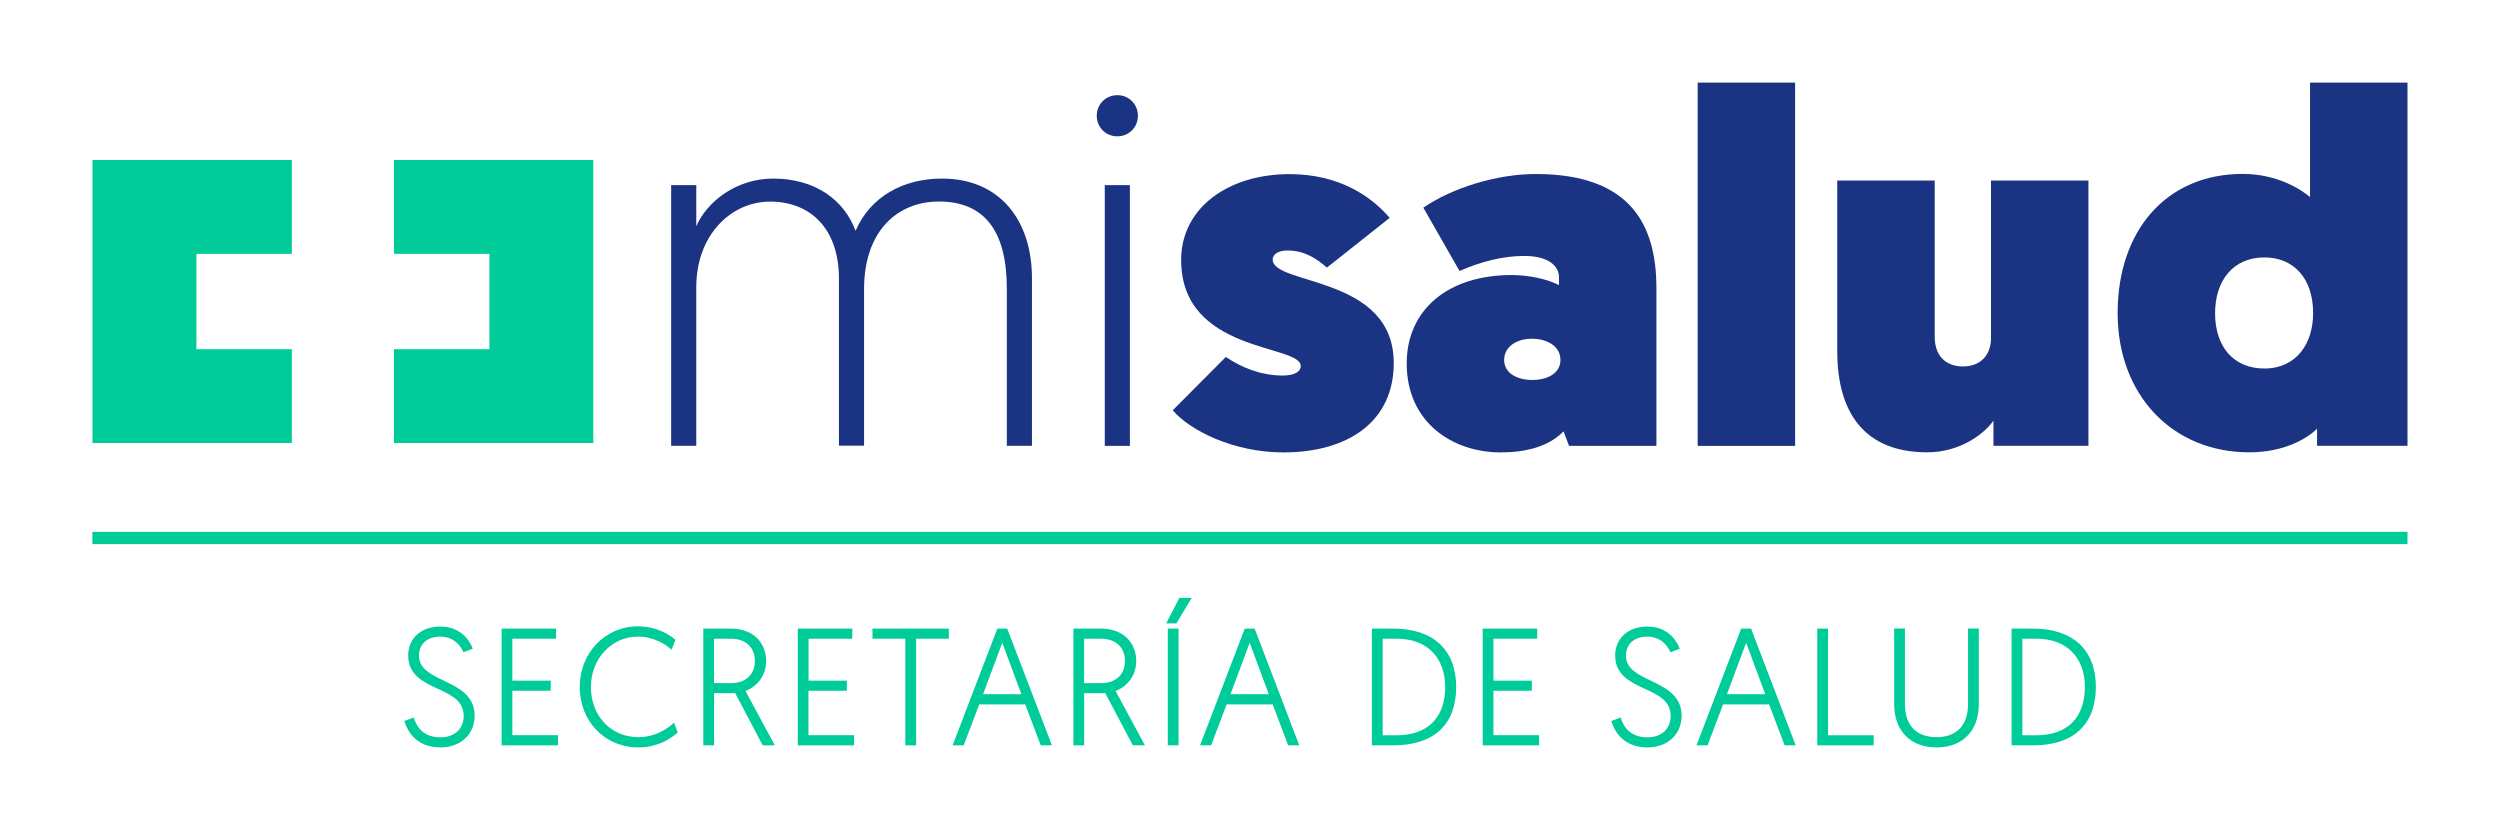
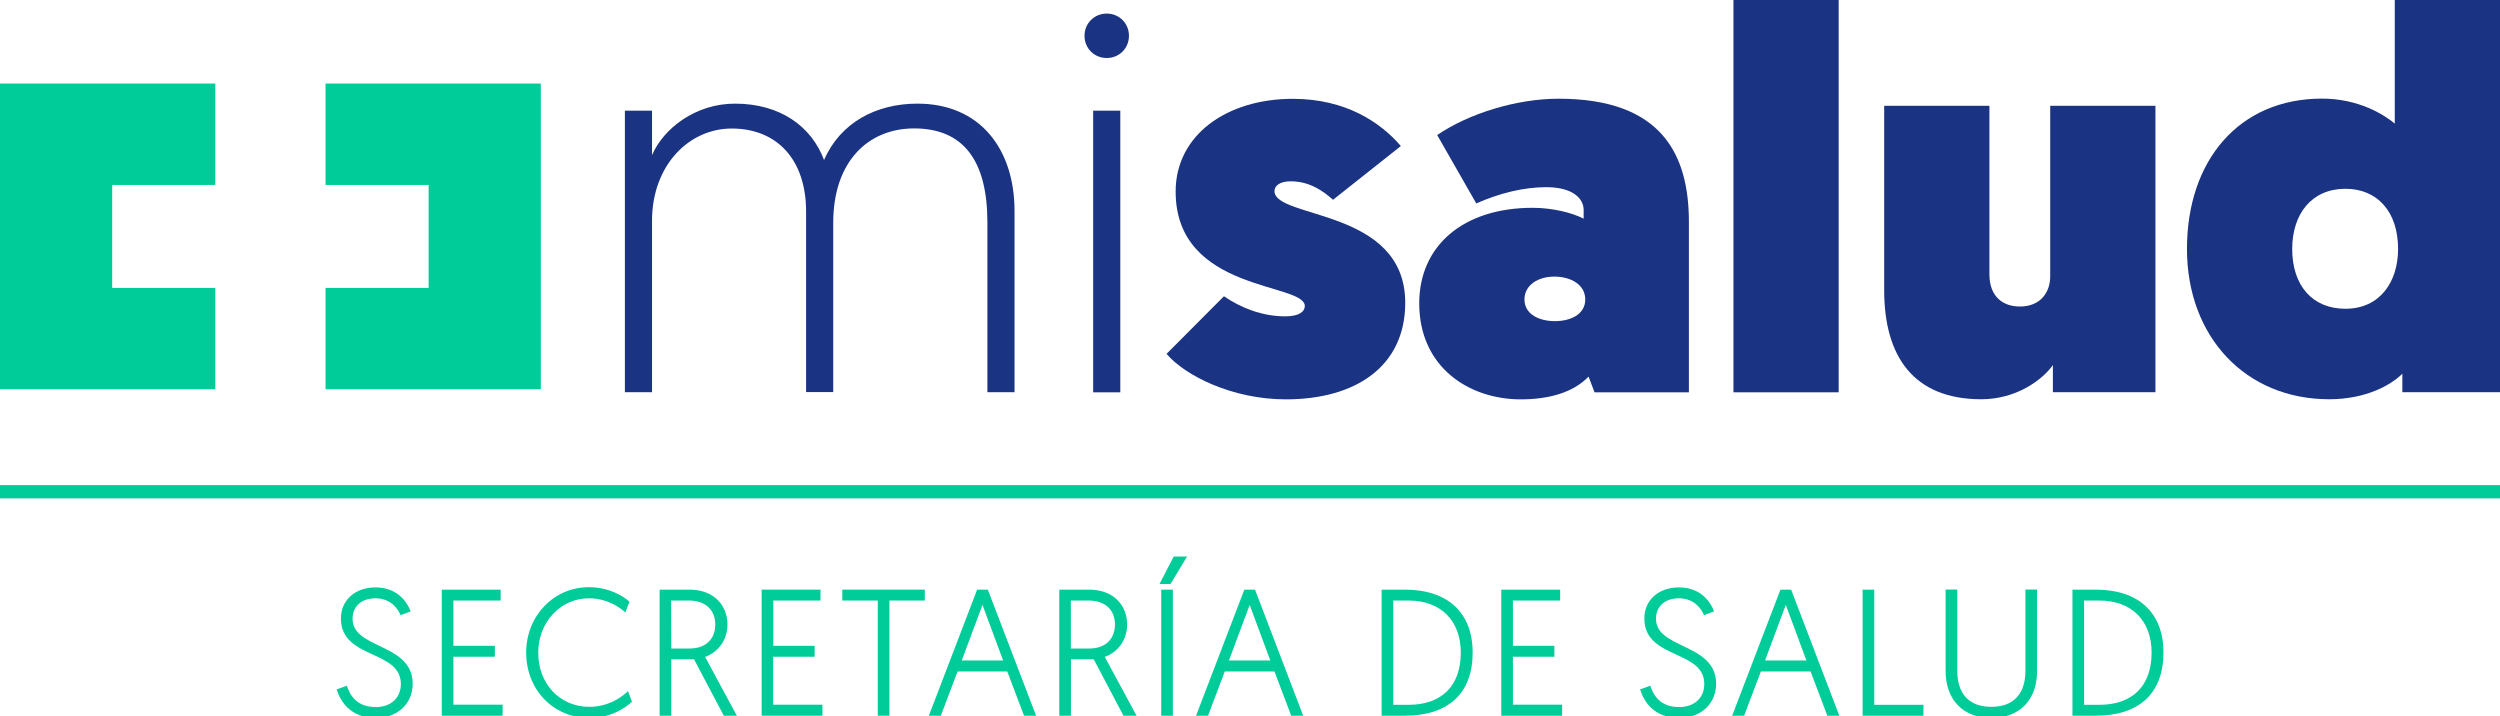
- <svg xmlns="http://www.w3.org/2000/svg" version="1.1" id="Capa_1" x="0px" y="0px" viewBox="0 0 2527 839" style="enable-background:new 0 0 2527 839;" xml:space="preserve">
+ <svg xmlns="http://www.w3.org/2000/svg" version="1.1" id="Capa_1" x="0px" y="0px" viewBox="0 0 2340 669.9" style="enable-background:new 0 0 2340 669.9;" xml:space="preserve">
  <style type="text/css">
	.st0{fill:#00CC99;}
	.st1{fill:#1A3382;}
</style>
  <g>
    <g>
      <g>
        <g>
          <g>
-             <polygon class="st0" points="93.5,161.7 93.5,447.8 295,447.8 295,353 198.5,353 198.5,256.6 295,256.6 295,161.7      " />
+             <polygon class="st0" points="0,78.2 0,364.3 201.5,364.3 201.5,269.5 105,269.5 105,173.1 201.5,173.1 201.5,78.2      " />
          </g>
        </g>
        <g>
          <g>
-             <polygon class="st0" points="398.2,161.7 398.2,256.6 494.7,256.6 494.7,353 398.2,353 398.2,447.8 599.7,447.8 599.7,161.7             " />
+             <polygon class="st0" points="304.7,78.2 304.7,173.1 401.2,173.1 401.2,269.5 304.7,269.5 304.7,364.3 506.2,364.3 506.2,78.2             " />
          </g>
        </g>
      </g>
      <g>
        <g>
          <g>
-             <path class="st1" d="M1043.1,450.6h-25.4v-159c0-58.4-22.9-87.9-68.6-87.9c-42.6,0-75.7,30.5-75.7,88.4v158.4h-25.4V281.5       c0-48.8-27.4-77.7-69.6-77.7c-40.1,0-74.6,34.5-74.6,86.3v160.5h-25.4V187.1h25.4v41.6c10.7-24.9,40.6-48.2,77.7-48.2       c42.2,0,71.6,21.3,83.3,52.8c15.2-35,48.7-52.8,87.4-52.8c58.4,0,90.9,42.2,90.9,100.6V450.6z" />
+             <path class="st1" d="M949.6,367.1h-25.4v-159c0-58.4-22.9-87.9-68.6-87.9c-42.6,0-75.7,30.5-75.7,88.4V367h-25.4V198       c0-48.8-27.4-77.7-69.6-77.7c-40.1,0-74.6,34.5-74.6,86.3v160.5h-25.4V103.6h25.4v41.6C621,120.3,650.9,97,688,97       c42.2,0,71.6,21.3,83.3,52.8c15.2-35,48.7-52.8,87.4-52.8c58.4,0,90.9,42.2,90.9,100.6V367.1z" />
          </g>
        </g>
        <g>
          <g>
-             <path class="st1" d="M1116.7,187.1h25.4v263.6h-25.4V187.1z M1129.4,96.2c11.7,0,20.8,9.1,20.8,20.8c0,11.7-9.1,20.8-20.8,20.8       c-11.7,0-20.8-9.1-20.8-20.8C1108.6,105.3,1117.8,96.2,1129.4,96.2" />
+             <path class="st1" d="M1023.2,103.6h25.4v263.6h-25.4V103.6z M1035.9,12.7c11.7,0,20.8,9.1,20.8,20.8s-9.1,20.8-20.8,20.8       c-11.7,0-20.8-9.1-20.8-20.8S1024.3,12.7,1035.9,12.7" />
          </g>
        </g>
        <g>
          <g>
-             <path class="st1" d="M1239.1,360.8c15.7,10.7,35.6,18.8,57.4,18.8c13.2,0,18.3-4.6,18.3-9.6c0-22.3-120.9-12.7-120.9-107.2       c0-52.8,47.7-86.8,109.7-86.8c49.8,0,82.3,22.3,101.1,44.2l-63.5,50.3c-9.6-8.6-22.3-17.3-39.6-17.3c-10.7,0-15.2,4.6-15.2,9.1       c0,26.4,122.4,15.8,122.4,104.6c0,59.4-46.2,90.4-111.7,90.4c-50.3,0-94.5-22.3-111.7-42.6L1239.1,360.8z" />
+             <path class="st1" d="M1145.6,277.3c15.7,10.7,35.6,18.8,57.4,18.8c13.2,0,18.3-4.6,18.3-9.6c0-22.3-120.9-12.7-120.9-107.2       c0-52.8,47.7-86.8,109.7-86.8c49.8,0,82.3,22.3,101.1,44.2l-63.5,50.3c-9.6-8.6-22.3-17.3-39.6-17.3c-10.7,0-15.2,4.6-15.2,9.1       c0,26.4,122.4,15.8,122.4,104.6c0,59.4-46.2,90.4-111.7,90.4c-50.3,0-94.5-22.3-111.7-42.6L1145.6,277.3z" />
          </g>
        </g>
        <g>
          <g>
-             <path class="st1" d="M1548.9,384.1c14.2,0,28.4-6.1,28.4-20.3c0-13.7-13.2-21.4-29-21.4c-14.7,0-27.9,7.6-27.9,21.4       C1520.4,378,1534.7,384.1,1548.9,384.1 M1528.1,278c18.3,0,37.1,4.6,47.7,10.2V280c0-10.7-10.2-21.3-35-21.3       c-21.3,0-43.7,5.6-65.5,15.2l-36.6-64c29-19.8,73.6-34,113.7-34c97,0,121.9,52.8,121.9,115.3v159.5H1586l-5.6-14.7       c-14.7,15.2-37.6,21.3-63.5,21.3c-48.2,0-95-29.9-95-89.9C1421.9,313.5,1463.1,278,1528.1,278" />
+             <path class="st1" d="M1455.4,300.6c14.2,0,28.4-6.1,28.4-20.3c0-13.7-13.2-21.4-29-21.4c-14.7,0-27.9,7.6-27.9,21.4       C1426.9,294.5,1441.2,300.6,1455.4,300.6 M1434.6,194.5c18.3,0,37.1,4.6,47.7,10.2v-8.2c0-10.7-10.2-21.3-35-21.3       c-21.3,0-43.7,5.6-65.5,15.2l-36.6-64c29-19.8,73.6-34,113.7-34c97,0,121.9,52.8,121.9,115.3v159.5h-88.3l-5.6-14.7       c-14.7,15.2-37.6,21.3-63.5,21.3c-48.2,0-95-29.9-95-89.9C1328.4,230,1369.6,194.5,1434.6,194.5" />
          </g>
        </g>
        <g>
          <g>
-             <rect x="1716" y="83.5" class="st1" width="98.5" height="367.2" />
+             <rect x="1622.5" class="st1" width="98.5" height="367.2" />
          </g>
        </g>
        <g>
          <g>
-             <path class="st1" d="M1857.1,355.2V182.5h98.5v157.9c0,20.3,12.2,30,28.5,30c19.3,0,28.4-13.2,28.4-28.4V182.5h98.5v268.1h-96       v-25.4c-9.7,13.7-34,32-67,32C1884.6,457.2,1857.1,417.1,1857.1,355.2" />
+             <path class="st1" d="M1763.6,271.7V99h98.5v157.9c0,20.3,12.2,30,28.5,30c19.3,0,28.4-13.2,28.4-28.4V99h98.5v268.1h-96v-25.4       c-9.7,13.7-34,32-67,32C1791.1,373.7,1763.6,333.6,1763.6,271.7" />
          </g>
        </g>
        <g>
          <g>
-             <path class="st1" d="M2288.8,260.2c-31.5,0-49.8,23.4-49.8,56.4c0,34,18.8,55.9,49.8,55.9c32.5,0,49.3-25.4,49.3-55.9       C2338.1,281,2318.2,260.2,2288.8,260.2 M2433.5,450.6h-91.4v-17.3c-10.2,10.2-33.5,23.9-68.5,23.9       c-78.2,0-133.1-58.4-133.1-140.7c0-82.8,48.7-140.7,126.4-140.7c34.5,0,58.4,15.2,68.1,23.4V83.5h98.5V450.6z" />
+             <path class="st1" d="M2195.3,176.7c-31.5,0-49.8,23.4-49.8,56.4c0,34,18.8,55.9,49.8,55.9c32.5,0,49.3-25.4,49.3-55.9       C2244.6,197.5,2224.7,176.7,2195.3,176.7 M2340,367.1h-91.4v-17.3c-10.2,10.2-33.5,23.9-68.5,23.9       c-78.2,0-133.1-58.4-133.1-140.7c0-82.8,48.7-140.7,126.4-140.7c34.5,0,58.4,15.2,68.1,23.4V0h98.5V367.1z" />
          </g>
        </g>
      </g>
    </g>
    <g>
      <g>
-         <path class="st0" d="M417.4,726.9c3.3,9.6,10.4,19.6,28.1,19.6c13.9,0,24.4-8.6,24.4-22.8c0-33.5-56.1-24.1-56.1-61.4     c0-15.2,11.6-27.9,31.2-27.9c19.3,0,28.4,13,31.2,20.5l-7.1,2.6c-2.8-6.1-9.9-15.5-24.1-15.5c-15,0-22.8,9.2-22.8,20.5     c0,29.9,56.3,23.3,56.3,60.7c0,17.2-12.7,31-33.2,31c-21.3,0-31.2-12.9-35.2-24.8L417.4,726.9z" />
-         <path class="st0" d="M445.3,755.5c-24.2,0-33.1-16-36.3-25.6l-0.4-1.1l9.6-3.5l0.4,1.2c4.4,12.7,13.2,18.8,26.9,18.8     c13.9,0,23.2-8.7,23.2-21.5c0-15.5-12.7-21.4-26.2-27.6c-14.7-6.8-29.9-13.8-29.9-33.8c0-17.2,13.3-29.1,32.4-29.1     c23.2,0,31,17.7,32.4,21.3l0.4,1.2l-9.3,3.5l-0.5-1c-2-4.4-8.4-14.8-23-14.8c-13.1,0-21.5,7.5-21.5,19.2     c0,13.3,12.2,19.1,25.1,25.3c14.6,7,31.2,14.9,31.2,35.5C479.7,742.3,465.5,755.5,445.3,755.5z M411.7,730.3     c3.3,9,11.9,22.8,33.6,22.8c18.8,0,31.9-12.3,31.9-29.8c0-19-15.2-26.2-29.8-33.2c-13.6-6.5-26.5-12.6-26.5-27.5     c0-15,12.1-21.7,24-21.7c15,0,22,9.9,24.7,15.2l4.8-1.8c-2.2-4.9-9.9-18.5-29.6-18.5c-17.6,0-30,11-30,26.7     c0,18.4,14.5,25.1,28.5,31.5c13.6,6.3,27.7,12.8,27.7,29.9c0,14.4-10.3,24-25.7,24c-14.3,0-24-6.5-28.8-19.3L411.7,730.3z" />
+         <path class="st0" d="M323.9,643.4c3.3,9.6,10.4,19.6,28.1,19.6c13.9,0,24.4-8.6,24.4-22.8c0-33.5-56.1-24.1-56.1-61.4     c0-15.2,11.6-27.9,31.2-27.9c19.3,0,28.4,13,31.2,20.5l-7.1,2.6c-2.8-6.1-9.9-15.5-24.1-15.5c-15,0-22.8,9.2-22.8,20.5     c0,29.9,56.3,23.3,56.3,60.7c0,17.2-12.7,31-33.2,31c-21.3,0-31.2-12.9-35.2-24.8L323.9,643.4z" />
+         <path class="st0" d="M351.8,672c-24.2,0-33.1-16-36.3-25.6l-0.4-1.1l9.6-3.5l0.4,1.2c4.4,12.7,13.2,18.8,26.9,18.8     c13.9,0,23.2-8.7,23.2-21.5c0-15.5-12.7-21.4-26.2-27.6c-14.7-6.8-29.9-13.8-29.9-33.8c0-17.2,13.3-29.1,32.4-29.1     c23.2,0,31,17.7,32.4,21.3l0.4,1.2l-9.3,3.5l-0.5-1c-2-4.4-8.4-14.8-23-14.8c-13.1,0-21.5,7.5-21.5,19.2     c0,13.3,12.2,19.1,25.1,25.3c14.6,7,31.2,14.9,31.2,35.5C386.2,658.8,372,672,351.8,672z M318.2,646.8c3.3,9,11.9,22.8,33.6,22.8     c18.8,0,31.9-12.3,31.9-29.8c0-19-15.2-26.2-29.8-33.2c-13.6-6.5-26.5-12.6-26.5-27.5c0-15,12.1-21.7,24-21.7     c15,0,22,9.9,24.7,15.2l4.8-1.8c-2.2-4.9-9.9-18.5-29.6-18.5c-17.6,0-30,11-30,26.7c0,18.4,14.5,25.1,28.5,31.5     c13.6,6.3,27.7,12.8,27.7,29.9c0,14.4-10.3,24-25.7,24c-14.3,0-24-6.5-28.8-19.3L318.2,646.8z" />
      </g>
      <g>
-         <path class="st0" d="M508.2,636.6h52.7v7.8h-44.2v44.9h38.8v7.8h-38.8v47.4h46.1v7.8h-54.5V636.6z" />
-         <path class="st0" d="M563.9,753.4h-56.9v-118h55.1v10.2h-44.2V688h38.8v10.2h-38.8v44.9h46.1V753.4z M509.4,750.9h52v-5.3h-46.1     v-49.8h38.8v-5.3h-38.8v-47.4h44.2v-5.3h-50.2V750.9z" />
+         <path class="st0" d="M414.7,553.1h52.7v7.8h-44.2v44.9H462v7.8h-38.8V661h46.1v7.8h-54.5L414.7,553.1L414.7,553.1z" />
+         <path class="st0" d="M470.4,669.9h-56.9v-118h55.1v10.2h-44.2v42.4h38.8v10.2h-38.8v44.9h46.1L470.4,669.9L470.4,669.9z      M415.9,667.4h52v-5.3h-46.1v-49.8h38.8V607h-38.8v-47.4H466v-5.3h-50.2L415.9,667.4L415.9,667.4z" />
      </g>
      <g>
-         <path class="st0" d="M683.5,739.9c-3.1,3.3-17.2,14.4-38.3,14.4c-32.8,0-57.9-25.7-57.9-59.9c0-34.2,25.7-59.9,57.4-59.9     c18.3,0,31,8.1,36.5,12.7l-3,7.6c-4-3.5-16.2-12.4-33.5-12.4c-26.9,0-48.7,22.1-48.7,52c0,29.9,20.6,52,49.2,52     c20,0,32.2-10.9,35.5-13.9L683.5,739.9z" />
-         <path class="st0" d="M645.2,755.5c-33.7,0-59.2-26.3-59.2-61.2c0-34.3,25.8-61.2,58.7-61.2c19.8,0,32.7,9.1,37.3,13l0.7,0.6     l-3.9,10.1l-1.3-1.2c-3.2-2.8-15.2-12.1-32.7-12.1c-26.6,0-47.5,22.3-47.5,50.8c0,29.4,20.2,50.8,48,50.8     c8.9,0,22.2-2.4,34.7-13.5l1.3-1.2l3.7,9.8l-0.5,0.6C684.2,740.9,670.1,755.5,645.2,755.5z M644.7,635.7     c-31.5,0-56.2,25.8-56.2,58.7c0,33.5,24.4,58.7,56.7,58.7c18.9,0,32.5-9.2,36.9-13.4l-1.9-5c-12.6,10.7-25.9,13-35,13     c-29.2,0-50.4-22.4-50.4-53.2c0-29.8,21.9-53.2,49.9-53.2c16.5,0,28.3,7.8,33,11.6l2-5.2C675.4,644.1,663.1,635.7,644.7,635.7z" />
+         <path class="st0" d="M590,656.4c-3.1,3.3-17.2,14.4-38.3,14.4c-32.8,0-57.9-25.7-57.9-59.9s25.7-59.9,57.4-59.9     c18.3,0,31,8.1,36.5,12.7l-3,7.6c-4-3.5-16.2-12.4-33.5-12.4c-26.9,0-48.7,22.1-48.7,52s20.6,52,49.2,52     c20,0,32.2-10.9,35.5-13.9L590,656.4z" />
+         <path class="st0" d="M551.7,672c-33.7,0-59.2-26.3-59.2-61.2c0-34.3,25.8-61.2,58.7-61.2c19.8,0,32.7,9.1,37.3,13l0.7,0.6     l-3.9,10.1l-1.3-1.2c-3.2-2.8-15.2-12.1-32.7-12.1c-26.6,0-47.5,22.3-47.5,50.8c0,29.4,20.2,50.8,48,50.8     c8.9,0,22.2-2.4,34.7-13.5l1.3-1.2l3.7,9.8l-0.5,0.6C590.7,657.4,576.6,672,551.7,672z M551.2,552.2c-31.5,0-56.2,25.8-56.2,58.7     c0,33.5,24.4,58.7,56.7,58.7c18.9,0,32.5-9.2,36.9-13.4l-1.9-5c-12.6,10.7-25.9,13-35,13c-29.2,0-50.4-22.4-50.4-53.2     c0-29.8,21.9-53.2,49.9-53.2c16.5,0,28.3,7.8,33,11.6l2-5.2C581.9,560.6,569.6,552.2,551.2,552.2z" />
      </g>
      <g>
-         <path class="st0" d="M712.2,636.6h26.6c22.4,0,34.5,14.5,34.5,31.4c0,14.2-8.6,25.4-21.5,29.7l29.4,54.5h-9.4l-27.9-52.8h-23.3     v52.8h-8.4V636.6z M739.1,691.7c15.5,0,25.3-9.1,25.3-23.8c0-13.7-9.2-23.6-25.8-23.6h-18v47.4H739.1z" />
-         <path class="st0" d="M783.2,753.4H771l-27.9-52.8h-21.3v52.8h-10.9v-118h27.8c24.7,0,35.7,16.4,35.7,32.6c0,14-8,25.5-20.9,30.4     L783.2,753.4z M772.5,750.9h6.6L750,697l1.4-0.5c12.7-4.2,20.6-15.2,20.6-28.5c0-15-10.3-30.1-33.3-30.1h-25.3v113.1h5.9v-52.8     h25.3L772.5,750.9z M739.1,693h-19.7v-49.8h19.2c16.4,0,27,9.7,27,24.8C765.6,683.4,755.4,693,739.1,693z M721.8,690.5h17.2     c14.8,0,24-8.6,24-22.5c0-13.8-9.4-22.4-24.5-22.4h-16.8V690.5z" />
+         <path class="st0" d="M618.7,553.1h26.6c22.4,0,34.5,14.5,34.5,31.4c0,14.2-8.6,25.4-21.5,29.7l29.4,54.5h-9.4l-27.9-52.8h-23.3     v52.8h-8.4L618.7,553.1L618.7,553.1z M645.6,608.2c15.5,0,25.3-9.1,25.3-23.8c0-13.7-9.2-23.6-25.8-23.6h-18v47.4L645.6,608.2     L645.6,608.2z" />
+         <path class="st0" d="M689.7,669.9h-12.2l-27.9-52.8h-21.3v52.8h-10.9v-118h27.8c24.7,0,35.7,16.4,35.7,32.6     c0,14-8,25.5-20.9,30.4L689.7,669.9z M679,667.4h6.6l-29.1-53.9l1.4-0.5c12.7-4.2,20.6-15.2,20.6-28.5c0-15-10.3-30.1-33.3-30.1     h-25.3v113.1h5.9v-52.8h25.3L679,667.4z M645.6,609.5h-19.7v-49.8h19.2c16.4,0,27,9.7,27,24.8     C672.1,599.9,661.9,609.5,645.6,609.5z M628.3,607h17.2c14.8,0,24-8.6,24-22.5c0-13.8-9.4-22.4-24.5-22.4h-16.8L628.3,607     L628.3,607z" />
      </g>
      <g>
-         <path class="st0" d="M807.6,636.6h52.7v7.8H816v44.9h38.8v7.8H816v47.4h46.1v7.8h-54.5V636.6z" />
-         <path class="st0" d="M863.3,753.4h-56.9v-118h55.1v10.2h-44.2V688H856v10.2h-38.8v44.9h46.1V753.4z M808.8,750.9h52v-5.3h-46.1     v-49.8h38.8v-5.3h-38.8v-47.4H859v-5.3h-50.2V750.9z" />
+         <path class="st0" d="M714.1,553.1h52.7v7.8h-44.3v44.9h38.8v7.8h-38.8V661h46.1v7.8h-54.5V553.1z" />
+         <path class="st0" d="M769.8,669.9h-56.9v-118H768v10.2h-44.2v42.4h38.7v10.2h-38.8v44.9h46.1V669.9z M715.3,667.4h52v-5.3h-46.1     v-49.8H760V607h-38.8v-47.4h44.3v-5.3h-50.2V667.4z" />
      </g>
      <g>
-         <path class="st0" d="M916.4,644.4h-33.2v-7.8H958v7.8h-33.2v107.8h-8.4V644.4z" />
-         <path class="st0" d="M926,753.4h-10.9V645.6h-33.2v-10.2h77.2v10.2H926V753.4z M917.6,750.9h5.9V643.1h33.2v-5.3h-72.3v5.3h33.2     V750.9z" />
+         <path class="st0" d="M822.9,560.9h-33.2v-7.8h74.8v7.8h-33.2v107.8h-8.4L822.9,560.9L822.9,560.9z" />
+         <path class="st0" d="M832.5,669.9h-10.9V562.1h-33.2v-10.2h77.2v10.2h-33.1V669.9z M824.1,667.4h5.9V559.6h33.2v-5.3h-72.3v5.3     h33.2L824.1,667.4L824.1,667.4z" />
      </g>
      <g>
-         <path class="st0" d="M989,710.7l-15.7,41.4h-8.6l44.2-115.5h8.3l44.2,115.5h-8.6l-15.7-41.4H989z M1013.1,646.2L992,703h42.3     L1013.1,646.2z" />
-         <path class="st0" d="M1063.3,753.4H1052l-15.7-41.4h-46.5l-15.7,41.4h-11.2l45.2-118h10L1063.3,753.4z M1053.7,750.9h5.9     l-43.3-113.1h-6.6l-43.3,113.1h5.9l15.7-41.4h49.9L1053.7,750.9z M1036,704.2h-45.8l22.9-61.6L1036,704.2z M993.7,701.7h38.7     l-19.3-52L993.7,701.7z" />
+         <path class="st0" d="M895.5,627.2l-15.7,41.4h-8.6l44.2-115.5h8.3l44.2,115.5h-8.6l-15.7-41.4H895.5z M919.6,562.7l-21.1,56.8     h42.3L919.6,562.7z" />
+         <path class="st0" d="M969.8,669.9h-11.3l-15.7-41.4h-46.5l-15.7,41.4h-11.2l45.2-118h10L969.8,669.9z M960.2,667.4h5.9     l-43.3-113.1h-6.6l-43.3,113.1h5.9l15.7-41.4h49.9L960.2,667.4z M942.5,620.7h-45.8l22.9-61.6L942.5,620.7z M900.2,618.2h38.7     l-19.3-52L900.2,618.2z" />
      </g>
      <g>
-         <path class="st0" d="M1086.2,636.6h26.6c22.4,0,34.5,14.5,34.5,31.4c0,14.2-8.6,25.4-21.5,29.7l29.4,54.5h-9.4l-27.9-52.8h-23.3     v52.8h-8.4V636.6z M1113.1,691.7c15.5,0,25.3-9.1,25.3-23.8c0-13.7-9.2-23.6-25.8-23.6h-18v47.4H1113.1z" />
-         <path class="st0" d="M1157.3,753.4h-12.2l-27.9-52.8h-21.3v52.8H1085v-118h27.8c24.7,0,35.7,16.4,35.7,32.6     c0,14-8,25.5-20.9,30.4L1157.3,753.4z M1146.5,750.9h6.6L1124,697l1.4-0.5c12.7-4.2,20.6-15.2,20.6-28.5     c0-15-10.3-30.1-33.3-30.1h-25.3v113.1h5.9v-52.8h25.3L1146.5,750.9z M1113.1,693h-19.7v-49.8h19.2c16.4,0,27,9.7,27,24.8     C1139.6,683.4,1129.5,693,1113.1,693z M1095.9,690.5h17.2c14.8,0,24-8.6,24-22.5c0-13.8-9.4-22.4-24.5-22.4h-16.8V690.5z" />
+         <path class="st0" d="M992.7,553.1h26.6c22.4,0,34.5,14.5,34.5,31.4c0,14.2-8.6,25.4-21.5,29.7l29.4,54.5h-9.4l-27.9-52.8h-23.3     v52.8h-8.4L992.7,553.1L992.7,553.1z M1019.6,608.2c15.5,0,25.3-9.1,25.3-23.8c0-13.7-9.2-23.6-25.8-23.6h-18v47.4L1019.6,608.2     L1019.6,608.2z" />
+         <path class="st0" d="M1063.8,669.9h-12.2l-27.9-52.8h-21.3v52.8h-10.9v-118h27.8c24.7,0,35.7,16.4,35.7,32.6     c0,14-8,25.5-20.9,30.4L1063.8,669.9z M1053,667.4h6.6l-29.1-53.9l1.4-0.5c12.7-4.2,20.6-15.2,20.6-28.5     c0-15-10.3-30.1-33.3-30.1h-25.3v113.1h5.9v-52.8h25.3L1053,667.4z M1019.6,609.5h-19.7v-49.8h19.2c16.4,0,27,9.7,27,24.8     C1046.1,599.9,1036,609.5,1019.6,609.5z M1002.4,607h17.2c14.8,0,24-8.6,24-22.5c0-13.8-9.4-22.4-24.5-22.4h-16.8V607H1002.4z" />
      </g>
      <g>
-         <path class="st0" d="M1192.8,605.6h9.6l-14,23.3h-7.6L1192.8,605.6z M1181.6,636.6h8.4v115.5h-8.4V636.6z" />
-         <path class="st0" d="M1191.3,753.4h-10.9v-118h10.9V753.4z M1182.9,750.9h5.9V637.8h-5.9V750.9z M1189.1,630.1h-10.3l13.3-25.7     h12.5L1189.1,630.1z M1182.8,627.6h4.9l12.5-20.8h-6.6L1182.8,627.6z" />
+         <path class="st0" d="M1099.3,522.1h9.6l-14,23.3h-7.6L1099.3,522.1z M1088.1,553.1h8.4v115.5h-8.4V553.1z" />
+         <path class="st0" d="M1097.8,669.9h-10.9v-118h10.9V669.9z M1089.4,667.4h5.9V554.3h-5.9V667.4z M1095.6,546.6h-10.3l13.3-25.7     h12.5L1095.6,546.6z M1089.3,544.1h4.9l12.5-20.8h-6.6L1089.3,544.1z" />
      </g>
      <g>
-         <path class="st0" d="M1239.1,710.7l-15.7,41.4h-8.6l44.2-115.5h8.3l44.2,115.5h-8.6l-15.7-41.4H1239.1z M1263.2,646.2L1242,703     h42.3L1263.2,646.2z" />
-         <path class="st0" d="M1313.3,753.4h-11.2l-15.7-41.4h-46.5l-15.7,41.4H1213l45.2-118h10L1313.3,753.4z M1303.8,750.9h5.9     l-43.3-113.1h-6.6l-43.3,113.1h5.9l15.7-41.4h49.9L1303.8,750.9z M1286.1,704.2h-45.8l22.9-61.6L1286.1,704.2z M1243.8,701.7     h38.7l-19.3-52L1243.8,701.7z" />
+         <path class="st0" d="M1145.6,627.2l-15.7,41.4h-8.6l44.2-115.5h8.3l44.2,115.5h-8.6l-15.7-41.4H1145.6z M1169.7,562.7l-21.2,56.8     h42.3L1169.7,562.7z" />
+         <path class="st0" d="M1219.8,669.9h-11.2l-15.7-41.4h-46.5l-15.7,41.4h-11.2l45.2-118h10L1219.8,669.9z M1210.3,667.4h5.9     l-43.3-113.1h-6.6L1123,667.4h5.9l15.7-41.4h49.9L1210.3,667.4z M1192.6,620.7h-45.8l22.9-61.6L1192.6,620.7z M1150.3,618.2h38.7     l-19.3-52L1150.3,618.2z" />
      </g>
      <g>
-         <path class="st0" d="M1388,636.6h20.5c40.1,0,62.2,21.6,62.2,57.8c0,39-23.3,57.8-62.2,57.8H1388V636.6z M1411.9,744.4     c30.7,0,50.2-17.2,50.2-50c0-31.2-19.5-50-50.2-50h-15.5v100H1411.9z" />
-         <path class="st0" d="M1408.4,753.4h-21.7v-118h21.7c40.3,0,63.5,21.5,63.5,59C1471.9,732.4,1449.3,753.4,1408.4,753.4z      M1389.2,750.9h19.2c39.9,0,61-19.6,61-56.5c0-35.9-22.2-56.5-61-56.5h-19.2V750.9z M1411.9,745.6h-16.8V643.1h16.8     c31.7,0,51.4,19.6,51.4,51.2C1463.3,726.9,1444.6,745.6,1411.9,745.6z M1397.6,743.2h14.3c31.1,0,48.9-17.8,48.9-48.8     c0-30.1-18.8-48.8-48.9-48.8h-14.3V743.2z" />
+         <path class="st0" d="M1294.5,553.1h20.5c40.1,0,62.2,21.6,62.2,57.8c0,39-23.3,57.8-62.2,57.8h-20.5V553.1z M1318.4,660.9     c30.7,0,50.2-17.2,50.2-50c0-31.2-19.5-50-50.2-50h-15.5v100H1318.4z" />
+         <path class="st0" d="M1314.9,669.9h-21.7v-118h21.7c40.3,0,63.5,21.5,63.5,59C1378.4,648.9,1355.8,669.9,1314.9,669.9z      M1295.7,667.4h19.2c39.9,0,61-19.6,61-56.5c0-35.9-22.2-56.5-61-56.5h-19.2V667.4z M1318.4,662.1h-16.8V559.6h16.8     c31.7,0,51.4,19.6,51.4,51.2C1369.8,643.4,1351.1,662.1,1318.4,662.1z M1304.1,659.7h14.3c31.1,0,48.9-17.8,48.9-48.8     c0-30.1-18.8-48.8-48.9-48.8h-14.3V659.7z" />
      </g>
      <g>
-         <path class="st0" d="M1499.9,636.6h52.7v7.8h-44.2v44.9h38.8v7.8h-38.8v47.4h46.1v7.8h-54.5V636.6z" />
-         <path class="st0" d="M1555.6,753.4h-56.9v-118h55.1v10.2h-44.2V688h38.8v10.2h-38.8v44.9h46.1V753.4z M1501.1,750.9h52v-5.3H1507     v-49.8h38.8v-5.3H1507v-47.4h44.2v-5.3h-50.2V750.9z" />
+         <path class="st0" d="M1406.4,553.1h52.7v7.8h-44.2v44.9h38.8v7.8h-38.8V661h46.1v7.8h-54.5L1406.4,553.1L1406.4,553.1z" />
+         <path class="st0" d="M1462.1,669.9h-56.9v-118h55.1v10.2h-44.2v42.4h38.8v10.2h-38.8v44.9h46.1L1462.1,669.9L1462.1,669.9z      M1407.6,667.4h52v-5.3h-46.1v-49.8h38.8V607h-38.8v-47.4h44.2v-5.3h-50.2L1407.6,667.4L1407.6,667.4z" />
      </g>
      <g>
-         <path class="st0" d="M1637.4,726.9c3.3,9.6,10.4,19.6,28.1,19.6c13.9,0,24.4-8.6,24.4-22.8c0-33.5-56.1-24.1-56.1-61.4     c0-15.2,11.6-27.9,31.2-27.9c19.3,0,28.4,13,31.2,20.5l-7.1,2.6c-2.8-6.1-9.9-15.5-24.1-15.5c-15,0-22.8,9.2-22.8,20.5     c0,29.9,56.3,23.3,56.3,60.7c0,17.2-12.7,31-33.2,31c-21.3,0-31.2-12.9-35.2-24.8L1637.4,726.9z" />
-         <path class="st0" d="M1665.3,755.5c-24.2,0-33.1-16-36.3-25.6l-0.4-1.1l9.6-3.5l0.4,1.2c4.4,12.7,13.2,18.8,26.9,18.8     c13.9,0,23.2-8.7,23.2-21.5c0-15.5-12.7-21.4-26.2-27.6c-14.7-6.8-29.9-13.8-29.9-33.8c0-17.2,13.3-29.1,32.4-29.1     c23.2,0,31,17.7,32.4,21.3l0.4,1.2l-9.3,3.5l-0.5-1c-2-4.4-8.4-14.8-23-14.8c-13.1,0-21.5,7.5-21.5,19.2     c0,13.3,12.2,19.1,25.1,25.3c14.6,7,31.2,14.9,31.2,35.5C1699.7,742.3,1685.5,755.5,1665.3,755.5z M1631.7,730.3     c3.3,9,11.9,22.8,33.6,22.8c18.8,0,31.9-12.3,31.9-29.8c0-19-15.2-26.2-29.8-33.2c-13.6-6.5-26.5-12.6-26.5-27.5     c0-15,12.1-21.7,24-21.7c15,0,22,9.9,24.7,15.2l4.8-1.8c-2.2-4.9-9.9-18.5-29.6-18.5c-17.6,0-30,11-30,26.7     c0,18.4,14.5,25.1,28.5,31.5c13.6,6.3,27.7,12.8,27.7,29.9c0,14.4-10.3,24-25.7,24c-14.3,0-24-6.5-28.8-19.3L1631.7,730.3z" />
+         <path class="st0" d="M1543.9,643.4c3.3,9.6,10.4,19.6,28.1,19.6c13.9,0,24.4-8.6,24.4-22.8c0-33.5-56.1-24.1-56.1-61.4     c0-15.2,11.6-27.9,31.2-27.9c19.3,0,28.4,13,31.2,20.5l-7.1,2.6c-2.8-6.1-9.9-15.5-24.1-15.5c-15,0-22.8,9.2-22.8,20.5     c0,29.9,56.3,23.3,56.3,60.7c0,17.2-12.7,31-33.2,31c-21.3,0-31.2-12.9-35.2-24.8L1543.9,643.4z" />
+         <path class="st0" d="M1571.8,672c-24.2,0-33.1-16-36.3-25.6l-0.4-1.1l9.6-3.5l0.4,1.2c4.4,12.7,13.2,18.8,26.9,18.8     c13.9,0,23.2-8.7,23.2-21.5c0-15.5-12.7-21.4-26.2-27.6c-14.7-6.8-29.9-13.8-29.9-33.8c0-17.2,13.3-29.1,32.4-29.1     c23.2,0,31,17.7,32.4,21.3l0.4,1.2l-9.3,3.5l-0.5-1c-2-4.4-8.4-14.8-23-14.8c-13.1,0-21.5,7.5-21.5,19.2     c0,13.3,12.2,19.1,25.1,25.3c14.6,7,31.2,14.9,31.2,35.5C1606.2,658.8,1592,672,1571.8,672z M1538.2,646.8     c3.3,9,11.9,22.8,33.6,22.8c18.8,0,31.9-12.3,31.9-29.8c0-19-15.2-26.2-29.8-33.2c-13.6-6.5-26.5-12.6-26.5-27.5     c0-15,12.1-21.7,24-21.7c15,0,22,9.9,24.7,15.2l4.8-1.8c-2.2-4.9-9.9-18.5-29.6-18.5c-17.6,0-30,11-30,26.7     c0,18.4,14.5,25.1,28.5,31.5c13.6,6.3,27.7,12.8,27.7,29.9c0,14.4-10.3,24-25.7,24c-14.3,0-24-6.5-28.8-19.3L1538.2,646.8z" />
      </g>
      <g>
-         <path class="st0" d="M1740.9,710.7l-15.7,41.4h-8.6l44.2-115.5h8.3l44.2,115.5h-8.6l-15.7-41.4H1740.9z M1765,646.2l-21.1,56.8     h42.3L1765,646.2z" />
-         <path class="st0" d="M1815.1,753.4h-11.2l-15.7-41.4h-46.5l-15.7,41.4h-11.2l45.2-118h10L1815.1,753.4z M1805.6,750.9h5.9     l-43.3-113.1h-6.6l-43.3,113.1h5.9l15.7-41.4h49.9L1805.6,750.9z M1787.9,704.2H1742l22.9-61.6L1787.9,704.2z M1745.6,701.7h38.7     l-19.3-52L1745.6,701.7z" />
+         <path class="st0" d="M1647.4,627.2l-15.7,41.4h-8.6l44.2-115.5h8.3l44.2,115.5h-8.6l-15.7-41.4H1647.4z M1671.5,562.7l-21.1,56.8     h42.3L1671.5,562.7z" />
+         <path class="st0" d="M1721.6,669.9h-11.2l-15.7-41.4h-46.5l-15.7,41.4h-11.2l45.2-118h10L1721.6,669.9z M1712.1,667.4h5.9     l-43.3-113.1h-6.6l-43.3,113.1h5.9l15.7-41.4h49.9L1712.1,667.4z M1694.4,620.7h-45.9l22.9-61.6L1694.4,620.7z M1652.1,618.2     h38.7l-19.3-52L1652.1,618.2z" />
      </g>
      <g>
-         <path class="st0" d="M1838.1,636.6h8.4v107.8h46.1v7.8h-54.5V636.6z" />
-         <path class="st0" d="M1893.8,753.4h-56.9v-118h10.9v107.8h46.1V753.4z M1839.3,750.9h52v-5.3h-46.1V637.8h-5.9V750.9z" />
+         <path class="st0" d="M1744.6,553.1h8.4v107.8h46.1v7.8h-54.5V553.1z" />
+         <path class="st0" d="M1800.3,669.9h-56.9v-118h10.9v107.8h46.1L1800.3,669.9L1800.3,669.9z M1745.8,667.4h52v-5.3h-46.1V554.3     h-5.9V667.4z" />
      </g>
      <g>
-         <path class="st0" d="M1915.8,711.5v-74.9h8.4v74.8c0,21.5,11.2,35,33.2,35c22,0,33.2-13.5,33.2-35v-74.8h8.4v74.9     c0,25.9-15,42.8-41.6,42.8S1915.8,737.5,1915.8,711.5z" />
-         <path class="st0" d="M1957.4,755.5c-26.4,0-42.8-16.9-42.8-44v-76.2h10.9v76c0,21.8,11.3,33.8,31.9,33.8     c20.6,0,31.9-12,31.9-33.8v-76h10.9v76.2C2000.3,738.7,1983.8,755.5,1957.4,755.5z M1917.1,637.8v73.7c0,26,15.1,41.5,40.4,41.5     c25.3,0,40.4-15.5,40.4-41.5v-73.7h-5.9v73.5c0,23-12.5,36.2-34.4,36.2c-21.9,0-34.4-13.2-34.4-36.2v-73.5H1917.1z" />
+         <path class="st0" d="M1822.3,628v-74.9h8.4v74.8c0,21.5,11.2,35,33.2,35s33.2-13.5,33.2-35v-74.8h8.4V628     c0,25.9-15,42.8-41.6,42.8S1822.3,654,1822.3,628z" />
+         <path class="st0" d="M1863.9,672c-26.4,0-42.8-16.9-42.8-44v-76.2h10.9v76c0,21.8,11.3,33.8,31.9,33.8s31.9-12,31.9-33.8v-76     h10.9V628C1906.8,655.2,1890.3,672,1863.9,672z M1823.6,554.3V628c0,26,15.1,41.5,40.4,41.5s40.4-15.5,40.4-41.5v-73.7h-5.9v73.5     c0,23-12.5,36.2-34.4,36.2s-34.4-13.2-34.4-36.2v-73.5H1823.6z" />
      </g>
      <g>
-         <path class="st0" d="M2034.5,636.6h20.5c40.1,0,62.2,21.6,62.2,57.8c0,39-23.3,57.8-62.2,57.8h-20.5V636.6z M2058.4,744.4     c30.7,0,50.2-17.2,50.2-50c0-31.2-19.5-50-50.2-50h-15.5v100H2058.4z" />
-         <path class="st0" d="M2055,753.4h-21.7v-118h21.7c40.3,0,63.5,21.5,63.5,59C2118.4,732.4,2095.9,753.4,2055,753.4z M2035.7,750.9     h19.2c39.9,0,61-19.6,61-56.5c0-35.9-22.2-56.5-61-56.5h-19.2V750.9z M2058.4,745.6h-16.8V643.1h16.8c31.7,0,51.4,19.6,51.4,51.2     C2109.9,726.9,2091.1,745.6,2058.4,745.6z M2044.2,743.2h14.3c31.1,0,48.9-17.8,48.9-48.8c0-30.1-18.8-48.8-48.9-48.8h-14.3     V743.2z" />
+         <path class="st0" d="M1941,553.1h20.5c40.1,0,62.2,21.6,62.2,57.8c0,39-23.3,57.8-62.2,57.8H1941V553.1z M1964.9,660.9     c30.7,0,50.2-17.2,50.2-50c0-31.2-19.5-50-50.2-50h-15.5v100H1964.9z" />
+         <path class="st0" d="M1961.5,669.9h-21.7v-118h21.7c40.3,0,63.5,21.5,63.5,59C2024.9,648.9,2002.4,669.9,1961.5,669.9z      M1942.2,667.4h19.2c39.9,0,61-19.6,61-56.5c0-35.9-22.2-56.5-61-56.5h-19.2V667.4z M1964.9,662.1h-16.8V559.6h16.8     c31.7,0,51.4,19.6,51.4,51.2C2016.4,643.4,1997.6,662.1,1964.9,662.1z M1950.7,659.7h14.3c31.1,0,48.9-17.8,48.9-48.8     c0-30.1-18.8-48.8-48.9-48.8h-14.3V659.7z" />
      </g>
    </g>
    <g>
      <g>
-         <rect x="93.4" y="537.6" class="st0" width="2340.1" height="12.4" />
+         <rect x="-0.1" y="454.1" class="st0" width="2340.1" height="12.4" />
      </g>
    </g>
  </g>
</svg>
